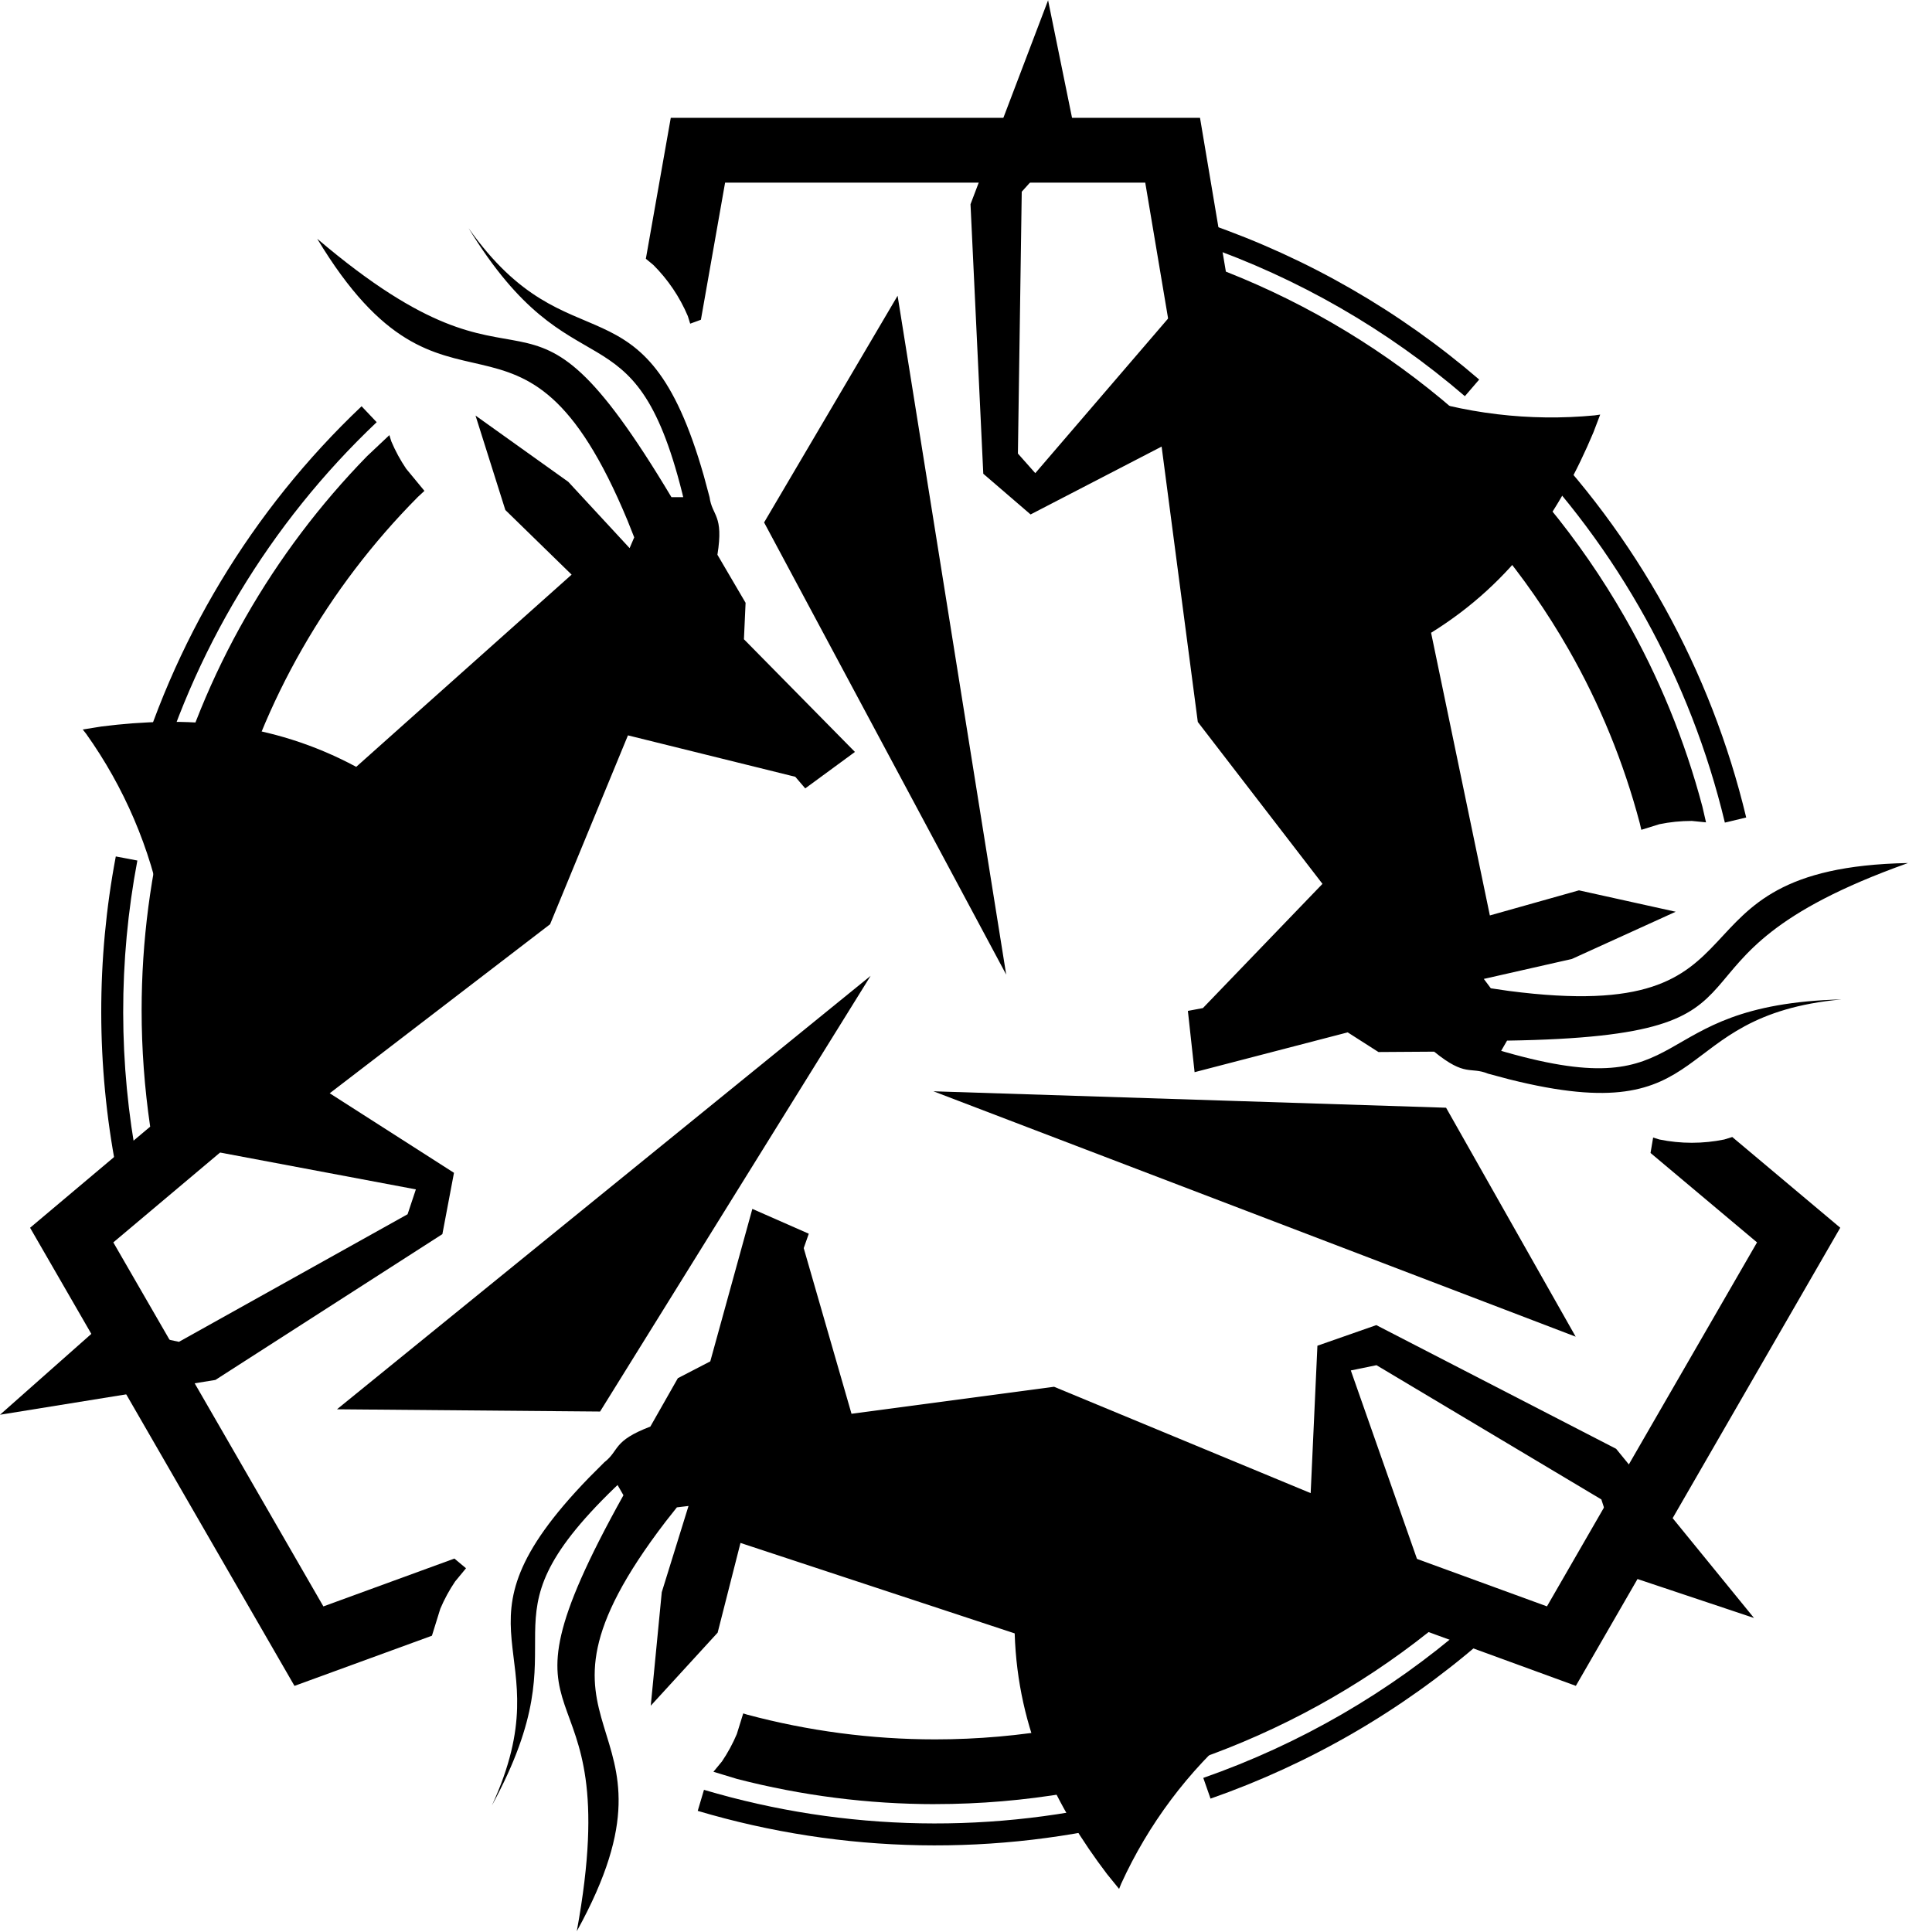
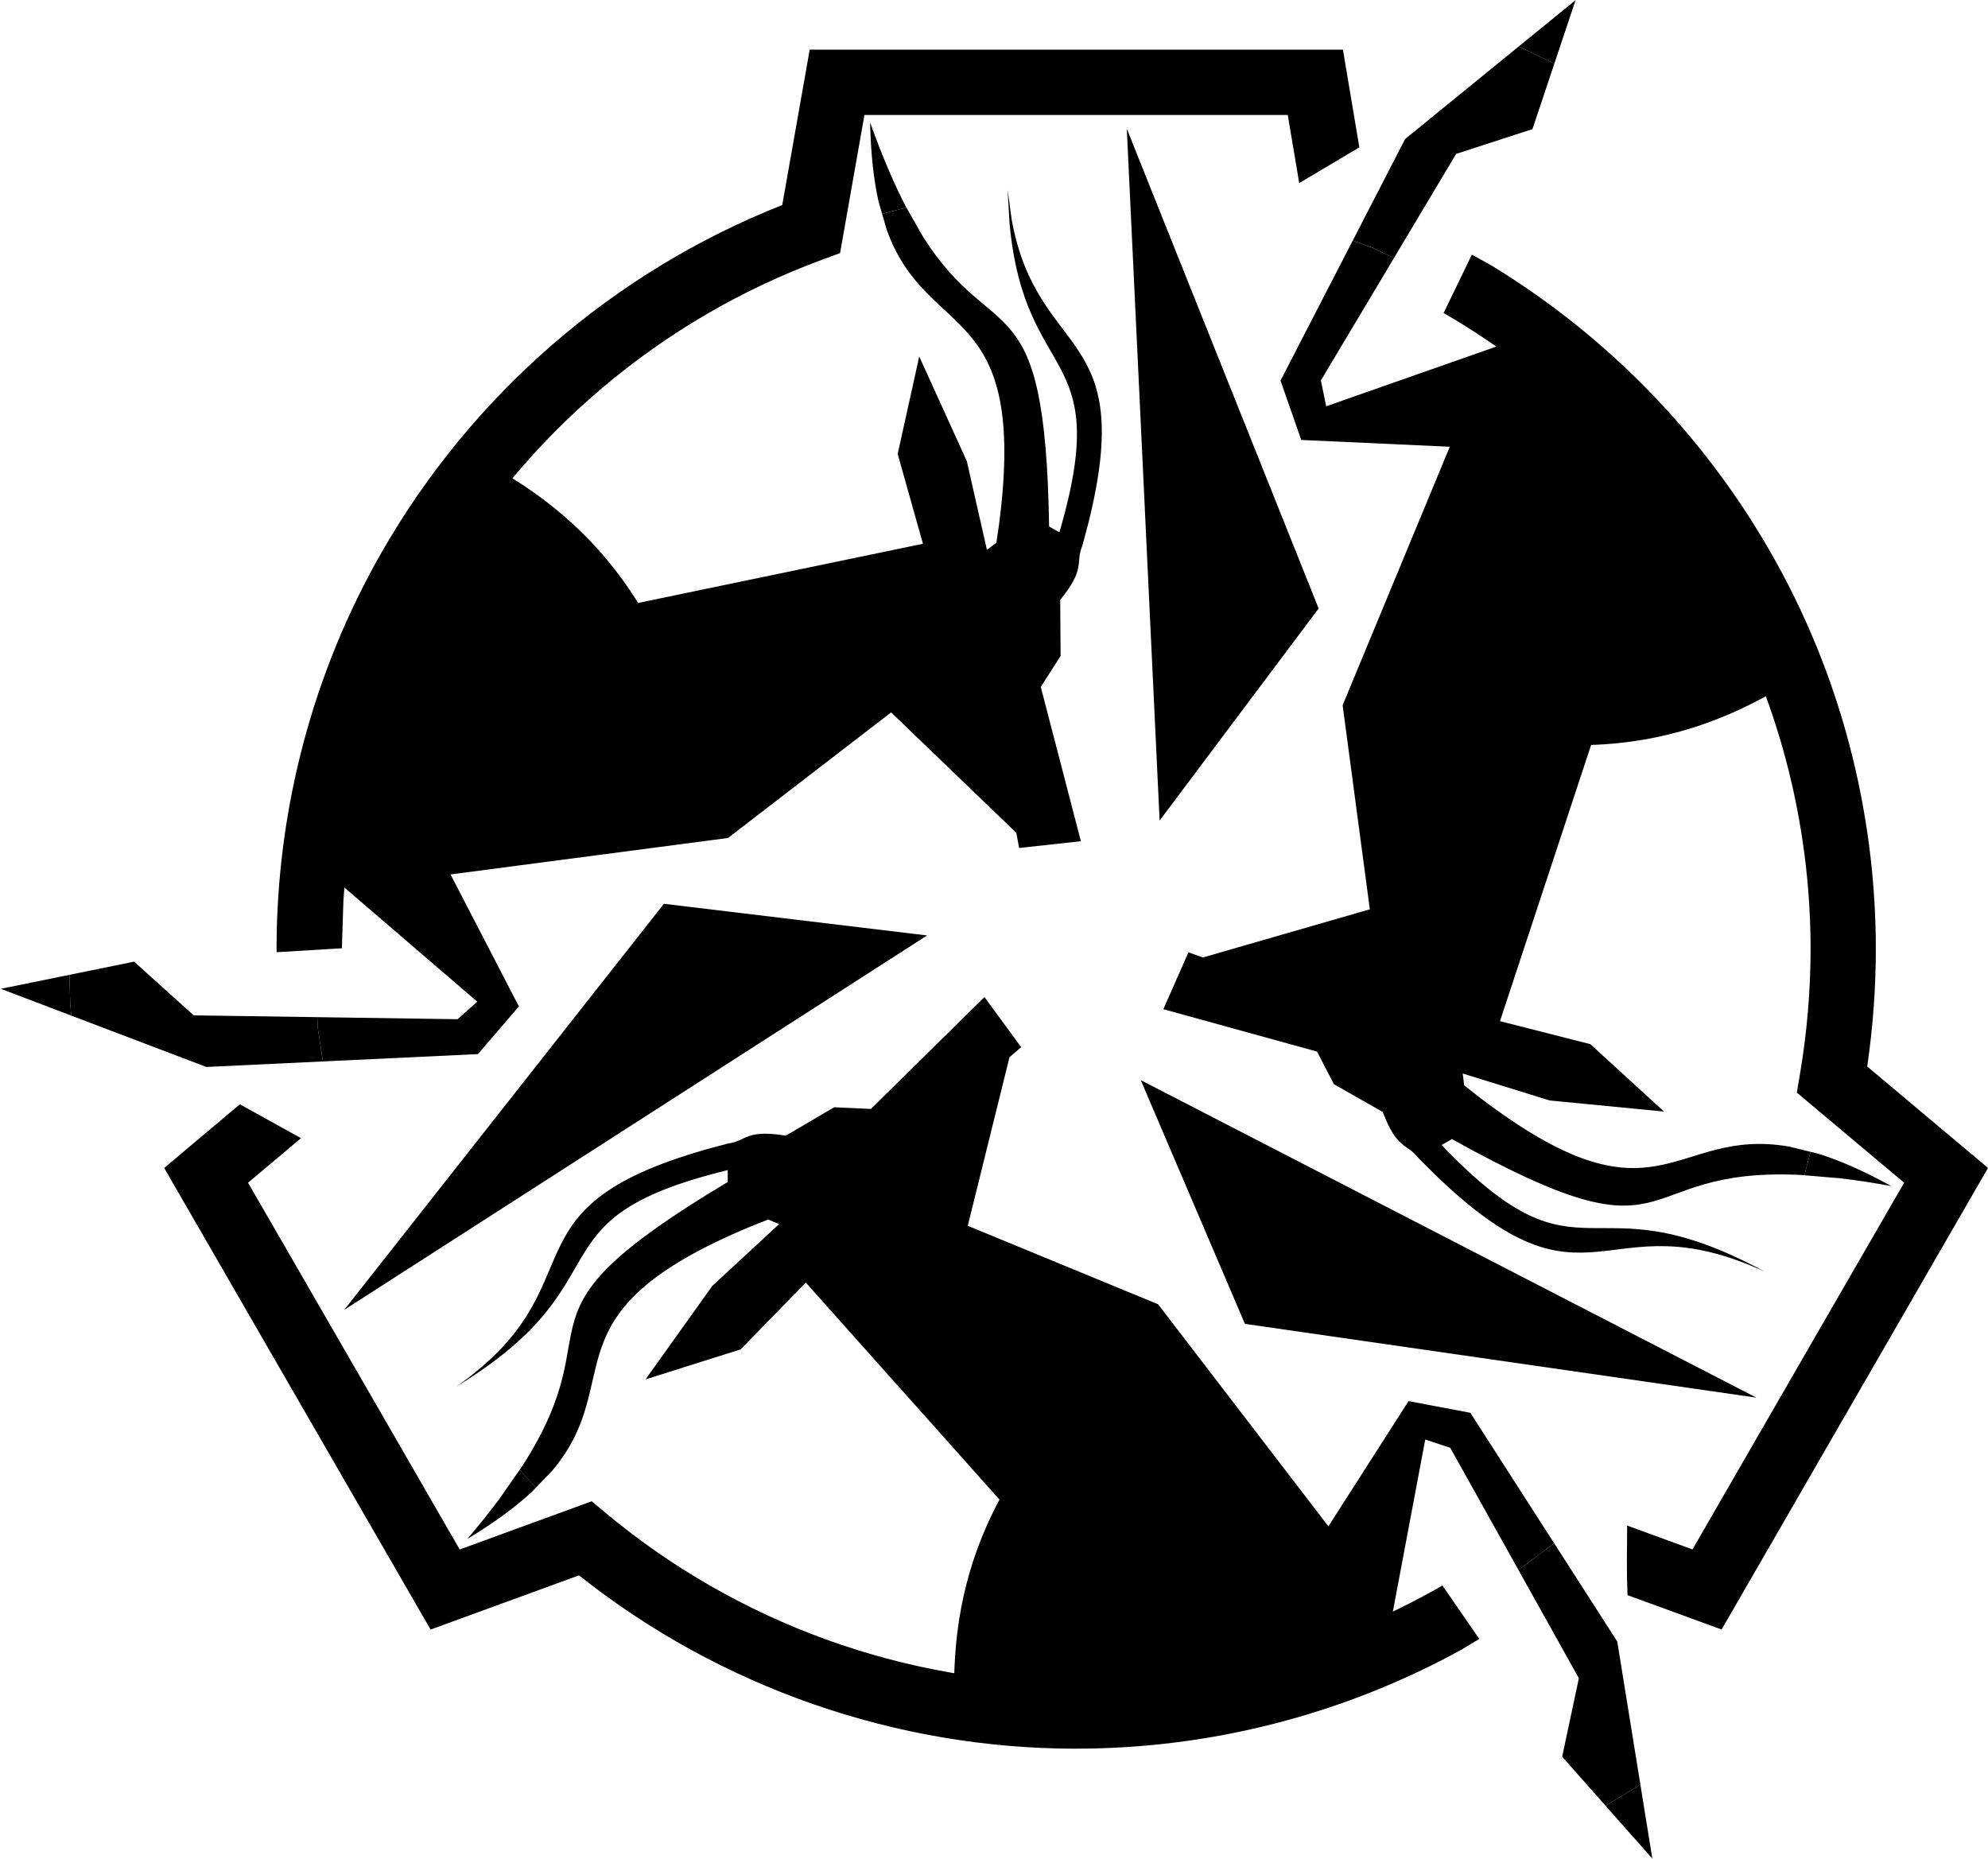
- <svg xmlns="http://www.w3.org/2000/svg" viewBox="0 0 2284 2312">
-   <g fill-rule="evenodd">
-     <path d="M2072.78 1360.65 2202 1469.21l-316.37 548.22-176.22-64.34c-167.18 132.9-375.92 205.86-590.36 205.86l-.05.05c-80.32 0-159.88-10.26-236.78-30.09l-28.55-8.65 10.23-12.41a192 192 0 0 0 17.75-32.71l7.68-24.74 4.83 1.52c72.91 19.48 148.5 29.57 224.84 29.57 203.58 0 402.09-71.76 558.17-202.08l17.12-14.31 156.76 57.22 123.21-213.61 128.15-221.95-127.43-107.02 3.11-18.44 7.5 2.32a193 193 0 0 0 38.8 3.92c13.29 0 26.27-1.35 38.8-3.92ZM465.91 520.708l2.33 7.497a192 192 0 0 0 17.75 32.712l21.87 26.51-7.83 7.24a875.7 875.7 0 0 0-138.57 182.065c-74.91 130.754-114.47 280.258-114.47 432.358 0 49.13 4.26 98.98 12.63 148.26l3.73 21.86-127.76 107.55 128.15 221.99 123.21 213.62 156.71-57.22.05-.05 13.91 11.63-13.03 15.79a192 192 0 0 0-17.75 32.71l-10 32.21-164.47 60.04L36 1469.25l143.69-120.99c-6.79-46.36-10.23-93.05-10.23-139.22 0-165.59 43.14-328.394 124.7-470.869a953.6 953.6 0 0 1 144.99-192.223ZM802.63 141h633.27l30.95 184.051c200.75 79.083 369.61 225.195 477.23 413.407 40.78 71.214 71.96 147.535 92.94 226.744l4.36 18.908-16.99-1.72c-13.29 0-26.27 1.35-38.8 3.92l-21.64 6.72-1.82-7.88c-19.26-72.736-47.87-142.802-85.3-208.179-102.32-178.979-264.9-316.478-457.82-387.189l-21.14-7.751-27.5-163.478H867.63L838.7 382.606l-12.84 4.73-2.81-9.045c-9.74-23.039-23.84-43.787-41.26-61.211l-8.98-7.41Z" />
-     <path d="M560.64 273c122.35 172.982 210.51 47.118 281.57 296.586l6.82 25.344c3.14 22.977 17.17 20.813 9.42 68.931l33.7 57.505-1.98 43.624L1023 899.829l-59.48 43.625-11.89-13.881L751.39 880l-93.18 226.05-263.68 202.26 148.69 95.18-13.88 73.37-271.61 174.5L0 1693l120.94-107.08 93.18 19.83 273.59-152.68 9.91-29.75-321.63-60.53 9.45-29.27c43.6-162.74 8.35-328.04-82.31-455.324l-4.1-5.21 22.37-3.596c99.57-12.616 202.22-6.759 304.85 48.285l257.73-230.019-79.3-77.334-35.69-113.027 111.03 79.317 73.35 79.317 5.52-12.872-7.98-20.088C623.2 315.552 535.98 545.216 379.56 285.7c266.97 227.104 237.33-2.514 423.86 309.23h14.08l-1.12-4.76C758.01 357.003 686.3 478.224 560.64 273m1642.87 922.98c-211 19.49-146.08 158.79-397.67 95.61l-25.36-6.77c-21.47-8.77-26.61 4.46-64.41-26.31l-66.65.44-36.79-23.53-183.21 47.64-8.03-73.33 17.97-3.37 143.07-148.66-149.17-193.74-43.3-329.533-156.79 81.207-56.6-48.706-15.29-322.521L1254.11.337l32.25 158.295-63.77 70.799-4.59 313.331 20.8 23.459 213.27-248.331 20.62 22.815c119.14 119.141 279.92 171.265 435.5 156.372l6.56-.947-8.07 21.176c-38.87 92.558-95.28 178.548-194.28 239.921l70.32 338.263 106.63-30.03 115.73 25.61-124.21 56.51-105.38 23.88 8.39 11.21 21.39 3.14c330.1 43.08 174.82-147.3 477.8-153.03-330.19 117.69-116.51 206.83-479.78 212.53l-7.04 12.2 4.68 1.4c231.13 66.03 162.01-56.7 402.58-62.93m-1614.9 964.6c88.62-192.47-64.47-205.9 116.04-392.2l18.54-18.57c18.33-14.21 9.44-25.28 54.99-42.63l32.94-57.94 38.78-20.1 50.34-182.48 67.53 29.71-6.07 17.24 57.2 198.24 242.38-32.32 307.03 127.27 8.07-176.39 70.48-24.66 286.95 148.02 164.96 202.43-153.21-51.22-29.43-90.63-269.06-160.64-30.72 6.28 108.43 308.87-30.07 6.45c-162.75 43.61-288.28 156.79-353.17 298.97l-2.46 6.15-14.3-17.58c-60.73-79.94-106.99-171.79-110.64-288.2l-328.1-108.24-27.32 107.36-80.04 87.42 13.17-135.82 32.01-103.2-13.91 1.66-13.41 16.95c-202.36 264.34 40.16 225.05-106.37 490.3 63.17-344.8-120.87-204.31 55.83-521.76l-7.04-12.2-3.56 3.35c-172.74 167.15-31.9 168.65-146.79 380.11" />
-     <path d="M842.36 2141.88a971.66 971.66 0 0 0 519.24 9.44l6.56 25.43a997.9 997.9 0 0 1-533.28-9.7Zm912.39-196.66 17.19 19.86a998 998 0 0 1-323.45 187.31l-8.67-24.79a971.6 971.6 0 0 0 314.93-182.38M138.56 1024.9l25.8 4.89a971.7 971.7 0 0 0 .48 363.93l-25.79 4.95a997.8 997.8 0 0 1-.49-373.77m1692.66-513.305a997.84 997.84 0 0 1 258.24 466.685l-25.54 6.11a971.7 971.7 0 0 0-251.45-454.4ZM432.66 486.169l18.06 19.064a971.65 971.65 0 0 0-267.79 444.96l-25.31-7.036a997.87 997.87 0 0 1 275.04-456.988M1446.02 267.75a998 998 0 0 1 323.94 186.46l-17.14 19.905a971.6 971.6 0 0 0-315.41-181.553Zm-371.98 86.166 129.94 812.364L914.3 625.206zm811.37 1245.664-768.5-293.64 613.43 19.66zm-1482.2 86.9 638.56-518.72-323.74 521.41z" />
+ <svg xmlns="http://www.w3.org/2000/svg" viewBox="922 109 2361 2208">
+   <g>
+     <path d="M2725.67 164.179 2767.99 184.566 2741.99 262.365 2651.36 291.792 2577.49 415.518 2552.35 403.411 2528.57 394.704 2590.77 274.107 2725.67 164.179Z" fill-rule="evenodd" />
+     <path d="M1955.41 254.482C1970.12 295.756 1984.39 328.532 1998.1 355L1998.44 355.583 1969.61 362.994 1965.4 348.461C1959.73 323.066 1956.13 292.355 1955.41 254.482Z" fill-rule="evenodd" />
+     <path d="M2118.62 334.042 2118.93 336.367 2118.75 336.376 2118.62 334.042Z" fill-rule="evenodd" />
+     <path d="M2846.73 604.714 2898.52 661.692C2916.96 684.046 2934.36 707.3 2950.63 731.38L2981.57 782.308 2965.71 769.032C2922.69 728.879 2885.88 681.433 2857.44 627.929L2846.73 604.714Z" fill-rule="evenodd" />
+     <path d="M1409.41 797.154 1408.19 804.112C1394.93 861.447 1372.24 917.042 1340.13 968.429L1332.76 978.864 1335.47 968.313C1353.1 911.623 1376.16 857.321 1404.03 806.015L1409.41 797.154Z" fill-rule="evenodd" />
+     <path d="M1081.27 1251.19 1152.07 1314.97 1298.79 1317.12 1299.45 1330.05 1305.5 1369.71 1167.04 1376.28 1006.54 1315.23 1005.31 1299.06 1004.49 1266.84 1081.27 1251.19Z" fill-rule="evenodd" />
+     <path d="M3072.15 1477.06 3081.71 1479.41C3106.54 1487.2 3134.94 1499.44 3168.09 1517.75 3146.54 1513.8 3126.89 1510.82 3108.9 1508.66L3064.98 1504.91 3072.15 1477.06Z" fill-rule="evenodd" />
+     <path d="M1539.15 1854.75 1558.44 1875.97 1553.42 1881.2C1534.26 1898.81 1509.46 1917.29 1477.02 1936.84 1491.22 1920.15 1503.63 1904.62 1514.5 1890.13L1539.15 1854.75Z" fill-rule="evenodd" />
+     <path d="M2767.77 1942.03 2842.71 2058.69 2870.14 2228.48 2868.83 2229.45 2828.82 2253.76 2777.27 2195.52 2797.1 2102.32 2725.36 1973.74 2767.77 1942.03Z" fill-rule="evenodd" />
+     <path d="M2402.96 2112.72 2421.13 2114.39 2382.43 2124.34C2352.97 2130.36 2322.99 2134.96 2292.55 2138.05L2209.32 2142.26 2226.62 2135.93C2282.91 2118.75 2342.4 2110.6 2402.96 2112.72Z" fill-rule="evenodd" />
+     <path d="M2793.2 109.15 2767.99 184.566 2725.67 164.179 2793.2 109.15Z" fill-rule="evenodd" />
+     <path d="M2118.93 336.367 2123.59 370.516C2154.73 538.164 2273.45 495.851 2214.22 731.716L2207.45 757.073C2198.68 778.542 2211.92 783.685 2181.14 821.48L2181.59 888.137 2158.06 924.926 2205.69 1108.13 2132.36 1116.17 2129 1098.2 1980.34 955.126 1786.6 1104.3 1457.06 1147.6 1538.27 1304.39 1489.56 1360.99 1305.5 1369.71 1299.45 1330.05 1298.79 1317.12 1465.4 1319.56 1488.86 1298.76 1300.64 1137.11 1313.16 1055.07 1332.76 978.864 1340.13 968.43C1372.24 917.042 1394.93 861.447 1408.19 804.112L1409.41 797.155 1449.37 731.38C1465.64 707.3 1483.04 684.046 1501.48 661.692L1502.15 660.956 1507.85 663.709C1573.96 700.613 1633.83 750.905 1679.86 825.151L2018.12 754.837 1988.1 648.203 2013.7 532.47 2070.21 656.685 2094.09 762.062 2105.31 753.673 2108.44 732.288C2143.45 464.075 2024.33 516.294 1975.35 382.796L1969.61 362.994 1998.44 355.584 2018.24 390.242C2103.6 524.829 2163.31 439.107 2167.94 734.263L2180.14 741.306 2181.55 736.62C2243.45 519.944 2139.45 567.151 2121.07 375.67L2118.75 336.377 2118.93 336.367Z" fill-rule="evenodd" />
+     <path d="M2528.57 394.705 2552.35 403.411 2577.49 415.518 2490.72 560.849 2497 591.566 2734.59 508.163 2775.81 538.984C2798.16 557.432 2819.61 576.932 2840.09 597.408L2846.73 604.714 2857.44 627.93C2885.88 681.433 2922.69 728.879 2965.71 769.033L2981.57 782.308 2995.97 806.015C3009.91 831.669 3022.64 858.07 3034.09 885.145L3046.6 919.333 3037.47 925.536C2972.46 964.336 2898.97 991.045 2811.65 993.785L2703.42 1321.88 2810.78 1349.2 2898.2 1429.24 2762.37 1416.07 2659.17 1384.06 2660.83 1397.97 2677.78 1411.38C2892.56 1575.8 2906.9 1446.53 3047 1470.87L3072.15 1477.06 3064.98 1504.91 3059.7 1504.46C2851.26 1494.95 2924.09 1616.53 2646.32 1461.92L2634.13 1468.96 2637.48 1472.52C2804.62 1645.27 2806.13 1504.42 3017.59 1619.31 2825.11 1530.69 2811.68 1683.78 2625.39 1503.27L2606.82 1484.73C2592.61 1466.4 2581.54 1475.29 2564.19 1429.74L2506.24 1396.8 2486.15 1358.02 2303.67 1307.68 2333.38 1240.15 2350.62 1246.22 2548.85 1189.02 2516.54 946.645 2643.81 639.613 2467.42 631.543 2442.76 561.063 2528.57 394.705Z" fill-rule="evenodd" />
+     <path d="M1004.49 1266.84 1005.31 1299.06 1006.54 1315.23 922.972 1283.45 1004.49 1266.84Z" fill-rule="evenodd" />
+     <path d="M2091.16 1293.27 2134.79 1352.76 2120.91 1364.66 2071.33 1564.93 2297.39 1658.13 2499.65 1921.87 2594.84 1773.15 2668.21 1787.03 2767.77 1942.03 2725.36 1973.74 2644.41 1828.67 2614.67 1818.75 2568.56 2063.78 2552.35 2071.59C2525.28 2083.04 2497.53 2093.21 2469.19 2102.03L2421.13 2114.39 2402.96 2112.72C2342.4 2110.6 2282.91 2118.75 2226.62 2135.93L2209.32 2142.26 2200 2142.73C2168.75 2142.73 2137.88 2141.14 2107.45 2138.05L2055.97 2130.2 2055.21 2119.83C2054.11 2044.13 2067.73 1967.13 2109.01 1890.14L1878.99 1632.36 1801.65 1711.67 1688.62 1747.37 1767.94 1636.32 1847.26 1562.95 1834.39 1557.44 1814.3 1565.41C1564.52 1669.2 1669.3 1746.25 1578.17 1855.42L1558.44 1875.97 1539.15 1854.75 1542.73 1849.61C1655.18 1673.85 1513.48 1676.14 1786.26 1512.89L1786.26 1498.81 1781.5 1499.93C1548.33 1558.31 1669.55 1630.04 1464.32 1755.72 1637.31 1633.35 1511.44 1545.17 1760.91 1474.09L1786.26 1467.27C1809.24 1464.13 1807.07 1450.1 1855.19 1457.85L1912.7 1424.14 1956.32 1426.13 2091.16 1293.27Z" fill-rule="evenodd" />
+     <path d="M2870.14 2228.48 2884.35 2316.48 2828.82 2253.76 2868.83 2229.45 2870.14 2228.48Z" fill-rule="evenodd" />
+     <path d="M1206.84 1420.61 1279.46 1460.84 1216.59 1513.76 1344.74 1735.75 1467.95 1949.37 1624.66 1892.15C1624.67 1892.13 1624.69 1892.12 1624.71 1892.1L1641.83 1906.41C1798.2 2036.73 1996.42 2108.49 2200 2108.49 2352.68 2108.49 2502.52 2068.13 2633.74 1992.96L2635.03 1992.15 2678.82 2055.58 2657.79 2068.32C2518.5 2144.91 2360.88 2185.95 2200.05 2185.95 2200.03 2185.97 2200.02 2185.98 2200 2186 1985.8 2186 1777.06 2113.04 1609.64 1980.13L1433.37 2044.48 1117 1496.25 1206.84 1420.61ZM2670.02 411.461 2691.97 423.542C2829.2 506.821 2944.36 624.299 3025.08 765.458 3106.64 907.885 3149.78 1070.74 3149.78 1236.28 3149.78 1282.35 3146.34 1329.14 3139.55 1375.69L3283 1496.21 2966.63 2044.43 2854.83 2003.61C2854.84 2003.59 2854.85 2003.57 2854.87 2003.55 2854.8 1989.78 2853.53 1991.67 2854.47 1921L2932.05 1949.32 3055.26 1735.71 3183.41 1513.76 3055.98 1406.74 3059.67 1384.88C3068.04 1335.36 3072.29 1285.36 3072.29 1236.32 3072.29 1084.23 3032.69 934.725 2957.83 803.971 2881.09 669.737 2770.45 558.835 2638.54 481.942L2636.44 480.838 2670.02 411.461ZM1883.63 168 2516.9 168 2536.4 284.001 2464.98 326.474 2451.37 245.553 1948.63 245.553 1919.7 409.606 1898.79 417.308C1706.6 488.019 1544.54 625.231 1442.46 803.732 1376.92 918.142 1338.44 1046.91 1329.84 1179.2L1328.02 1235.3 1250.6 1239.97C1250.55 1238.66 1250.5 1237.35 1250.46 1236.04 1250.46 1070.45 1293.6 907.646 1375.16 765.171 1482.54 577.437 1650.92 431.565 1851.01 352.529L1883.63 168Z" fill-rule="evenodd" />
+     <path d="M2299.19 1083.62 2260.2 261.85 2488.05 831.729 2299.19 1083.62Z" fill-rule="evenodd" />
+     <path d="M2276.78 1391.92 3007.95 1769.03 2400.5 1681.41 2276.78 1391.92Z" fill-rule="evenodd" />
+     <path d="M2023.04 1220.08 1330.86 1664.73 1710.47 1182.47 2023.04 1220.08Z" fill-rule="evenodd" />
  </g>
</svg>
